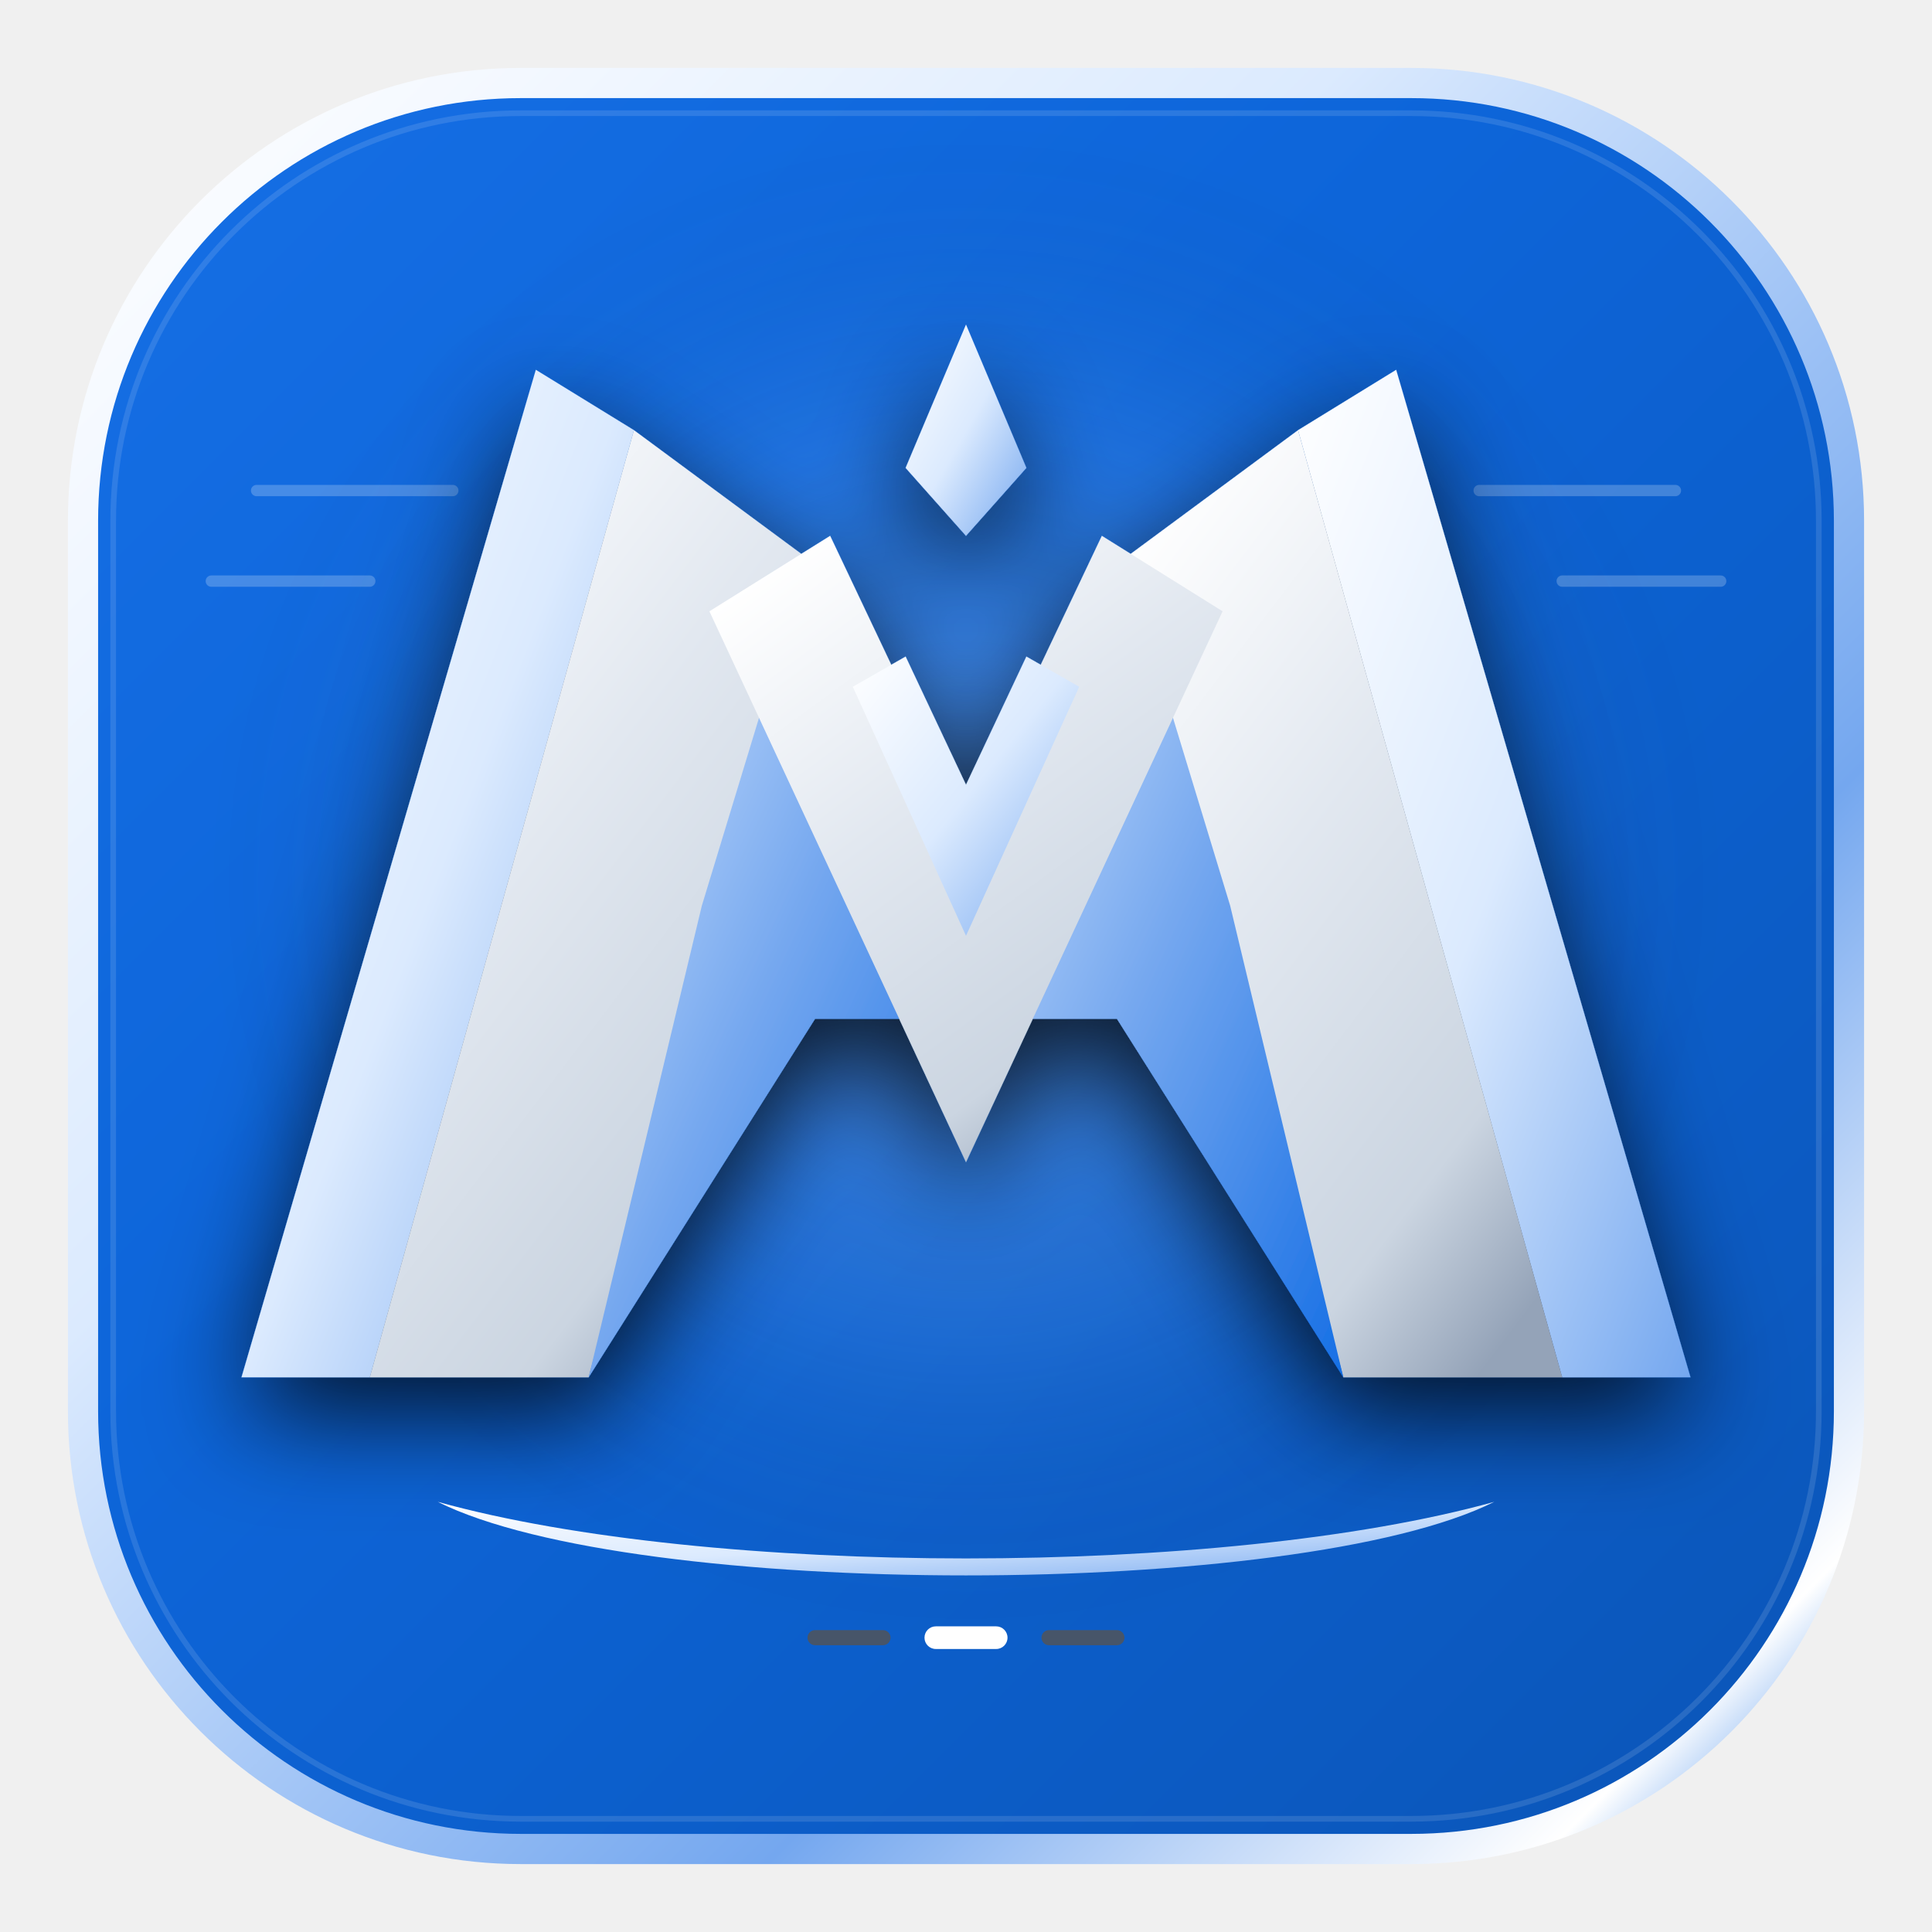
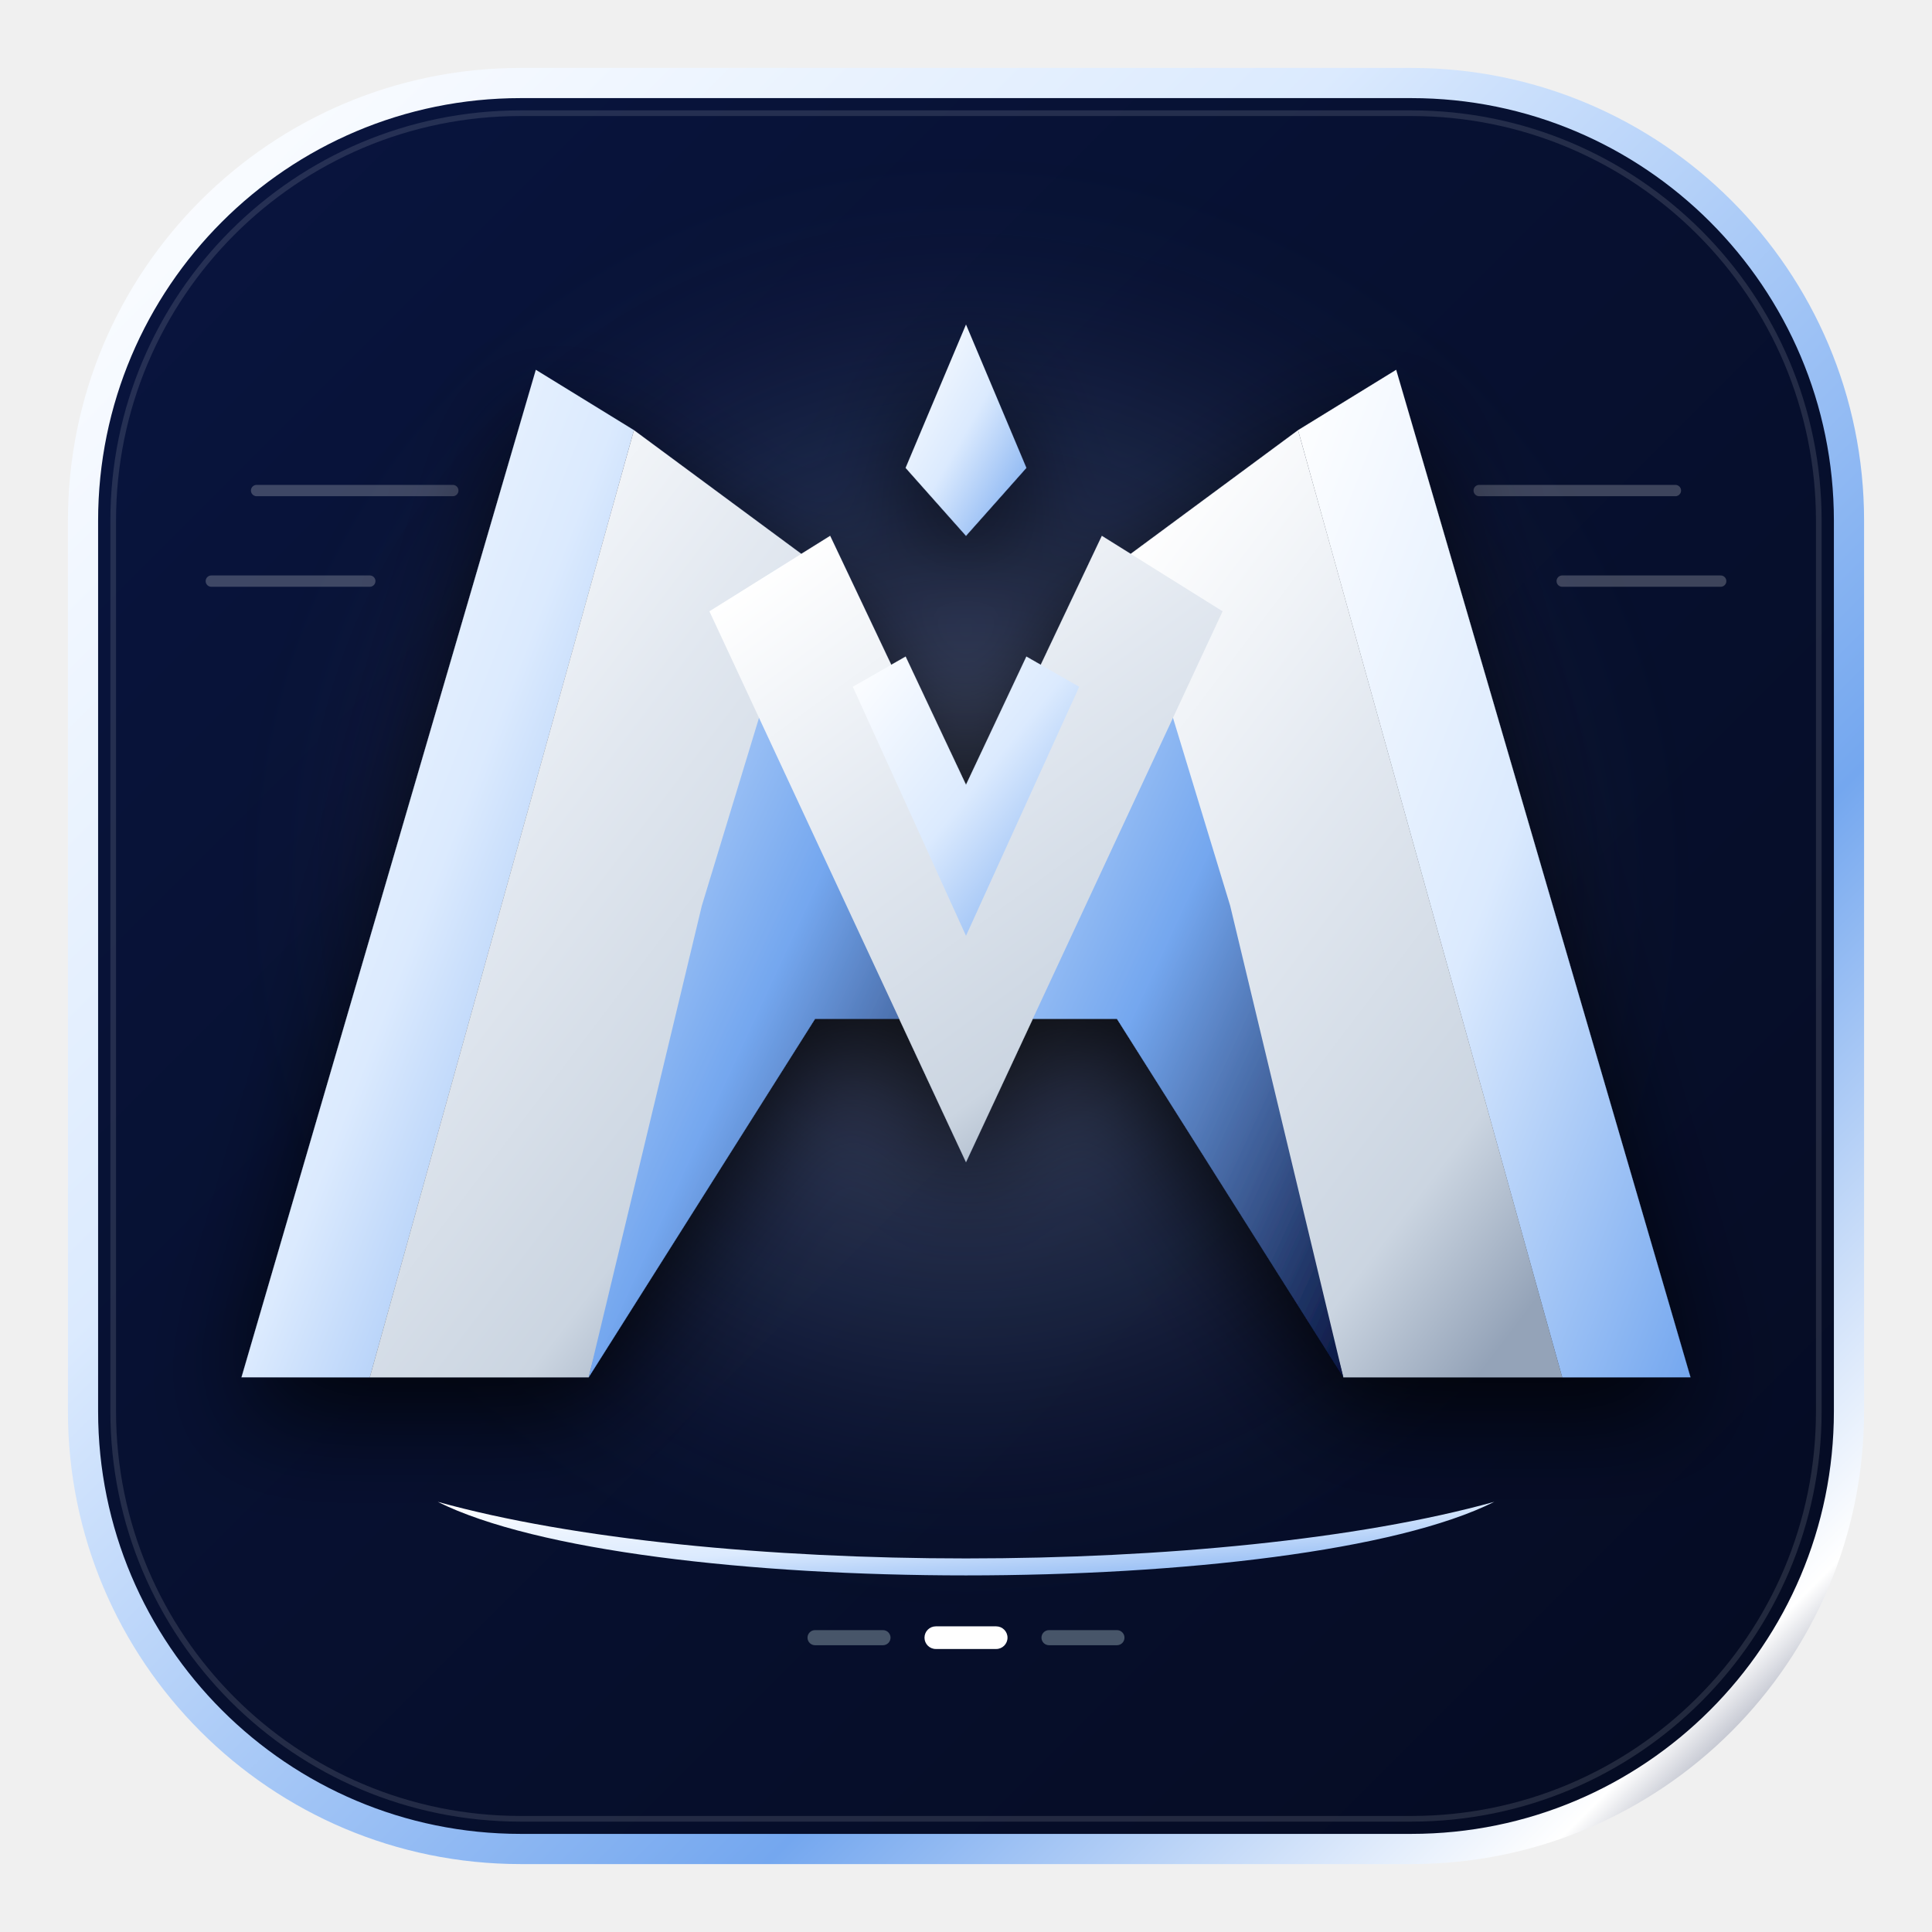
<svg xmlns="http://www.w3.org/2000/svg" viewBox="0 0 512 512" width="512" height="512">
  <defs>
    <linearGradient id="bgPlate" x1="0%" y1="0%" x2="100%" y2="100%">
-       <stop offset="0%" stop-color="#166fe5" />
-       <stop offset="40%" stop-color="#0d65d9" />
-       <stop offset="100%" stop-color="#0b55b7" />
+       <stop offset="0%" stop-color="#091540" />
+       <stop offset="40%" stop-color="#071132" />
+       <stop offset="100%" stop-color="#050b22" />
    </linearGradient>
    <linearGradient id="plateBorder" x1="0%" y1="0%" x2="100%" y2="100%">
      <stop offset="0%" stop-color="#ffffff" />
      <stop offset="35%" stop-color="#dbeafe" />
      <stop offset="70%" stop-color="#74a7ef" />
      <stop offset="92%" stop-color="#ffffff" />
-       <stop offset="100%" stop-color="#166fe5" />
+       <stop offset="100%" stop-color="#091540" />
    </linearGradient>
    <linearGradient id="raceOrange" x1="0%" y1="0%" x2="100%" y2="100%">
      <stop offset="0%" stop-color="#ffffff" />
      <stop offset="50%" stop-color="#dbeafe" />
      <stop offset="100%" stop-color="#74a7ef" />
    </linearGradient>
    <linearGradient id="chromeLight" x1="20%" y1="0%" x2="80%" y2="100%">
      <stop offset="0%" stop-color="#ffffff" />
      <stop offset="40%" stop-color="#e2e8f0" />
      <stop offset="80%" stop-color="#cbd5e1" />
      <stop offset="100%" stop-color="#94a3b8" />
    </linearGradient>
    <linearGradient id="chromeDark" x1="0%" y1="0%" x2="100%" y2="100%">
      <stop offset="0%" stop-color="#dbeafe" />
      <stop offset="50%" stop-color="#74a7ef" />
-       <stop offset="100%" stop-color="#166fe5" />
+       <stop offset="100%" stop-color="#091540" />
    </linearGradient>
    <radialGradient id="centerAura" cx="50%" cy="45%" r="45%">
      <stop offset="0%" stop-color="#ffffff" stop-opacity="0.28" />
      <stop offset="60%" stop-color="#dbeafe" stop-opacity="0.08" />
      <stop offset="100%" stop-color="#000000" stop-opacity="0" />
    </radialGradient>
    <filter id="masterShadow" x="-15%" y="-15%" width="130%" height="130%">
      <feDropShadow dx="0" dy="10" stdDeviation="14" flood-color="#000000" flood-opacity="0.8" />
    </filter>
    <filter id="glowSubtle" x="-20%" y="-20%" width="140%" height="140%">
      <feGaussianBlur stdDeviation="4" result="blur" />
      <feComposite in="SourceGraphic" in2="blur" operator="over" />
    </filter>
  </defs>
  <rect x="22" y="22" width="468" height="468" rx="116" fill="url(#bgPlate)" stroke="url(#plateBorder)" stroke-width="8" />
  <rect x="30" y="30" width="452" height="452" rx="108" fill="url(#centerAura)" stroke="#ffffff" stroke-width="1.5" stroke-opacity="0.12" />
  <g opacity="0.22" stroke="#ffffff" stroke-width="3" stroke-linecap="round">
    <line x1="68" y1="130" x2="120" y2="130" />
    <line x1="56" y1="154" x2="98" y2="154" />
    <line x1="392" y1="130" x2="444" y2="130" />
    <line x1="414" y1="154" x2="456" y2="154" />
  </g>
  <g filter="url(#masterShadow)">
    <path d="M 64 365               L 142 98               L 168 114               L 98 365 Z" fill="url(#raceOrange)" />
    <path d="M 448 365               L 370 98               L 344 114               L 414 365 Z" fill="url(#raceOrange)" />
    <path d="M 98 365               L 168 114               L 214 148               L 156 365 Z" fill="url(#chromeLight)" />
    <path d="M 214 148               L 256 270               L 216 270               L 156 365               L 186 240 Z" fill="url(#chromeDark)" />
    <path d="M 414 365               L 344 114               L 298 148               L 356 365 Z" fill="url(#chromeLight)" />
    <path d="M 298 148               L 256 270               L 296 270               L 356 365               L 326 240 Z" fill="url(#chromeDark)" />
    <path d="M 188 162               L 256 308               L 324 162               L 292 142               L 256 218               L 220 142 Z" fill="url(#chromeLight)" />
    <path d="M 226 182               L 256 248               L 286 182               L 272 174               L 256 208               L 240 174 Z" fill="url(#raceOrange)" />
    <path d="M 256 86               L 272 124               L 256 142               L 240 124 Z" fill="url(#raceOrange)" />
  </g>
  <path d="M 116 398             C 188 418, 324 418, 396 398             C 344 424, 168 424, 116 398 Z" fill="url(#raceOrange)" />
  <rect x="214" y="432" width="22" height="4" rx="2" fill="#475569" />
  <rect x="245" y="431" width="22" height="6" rx="3" fill="#ffffff" />
  <rect x="276" y="432" width="22" height="4" rx="2" fill="#475569" />
</svg>
